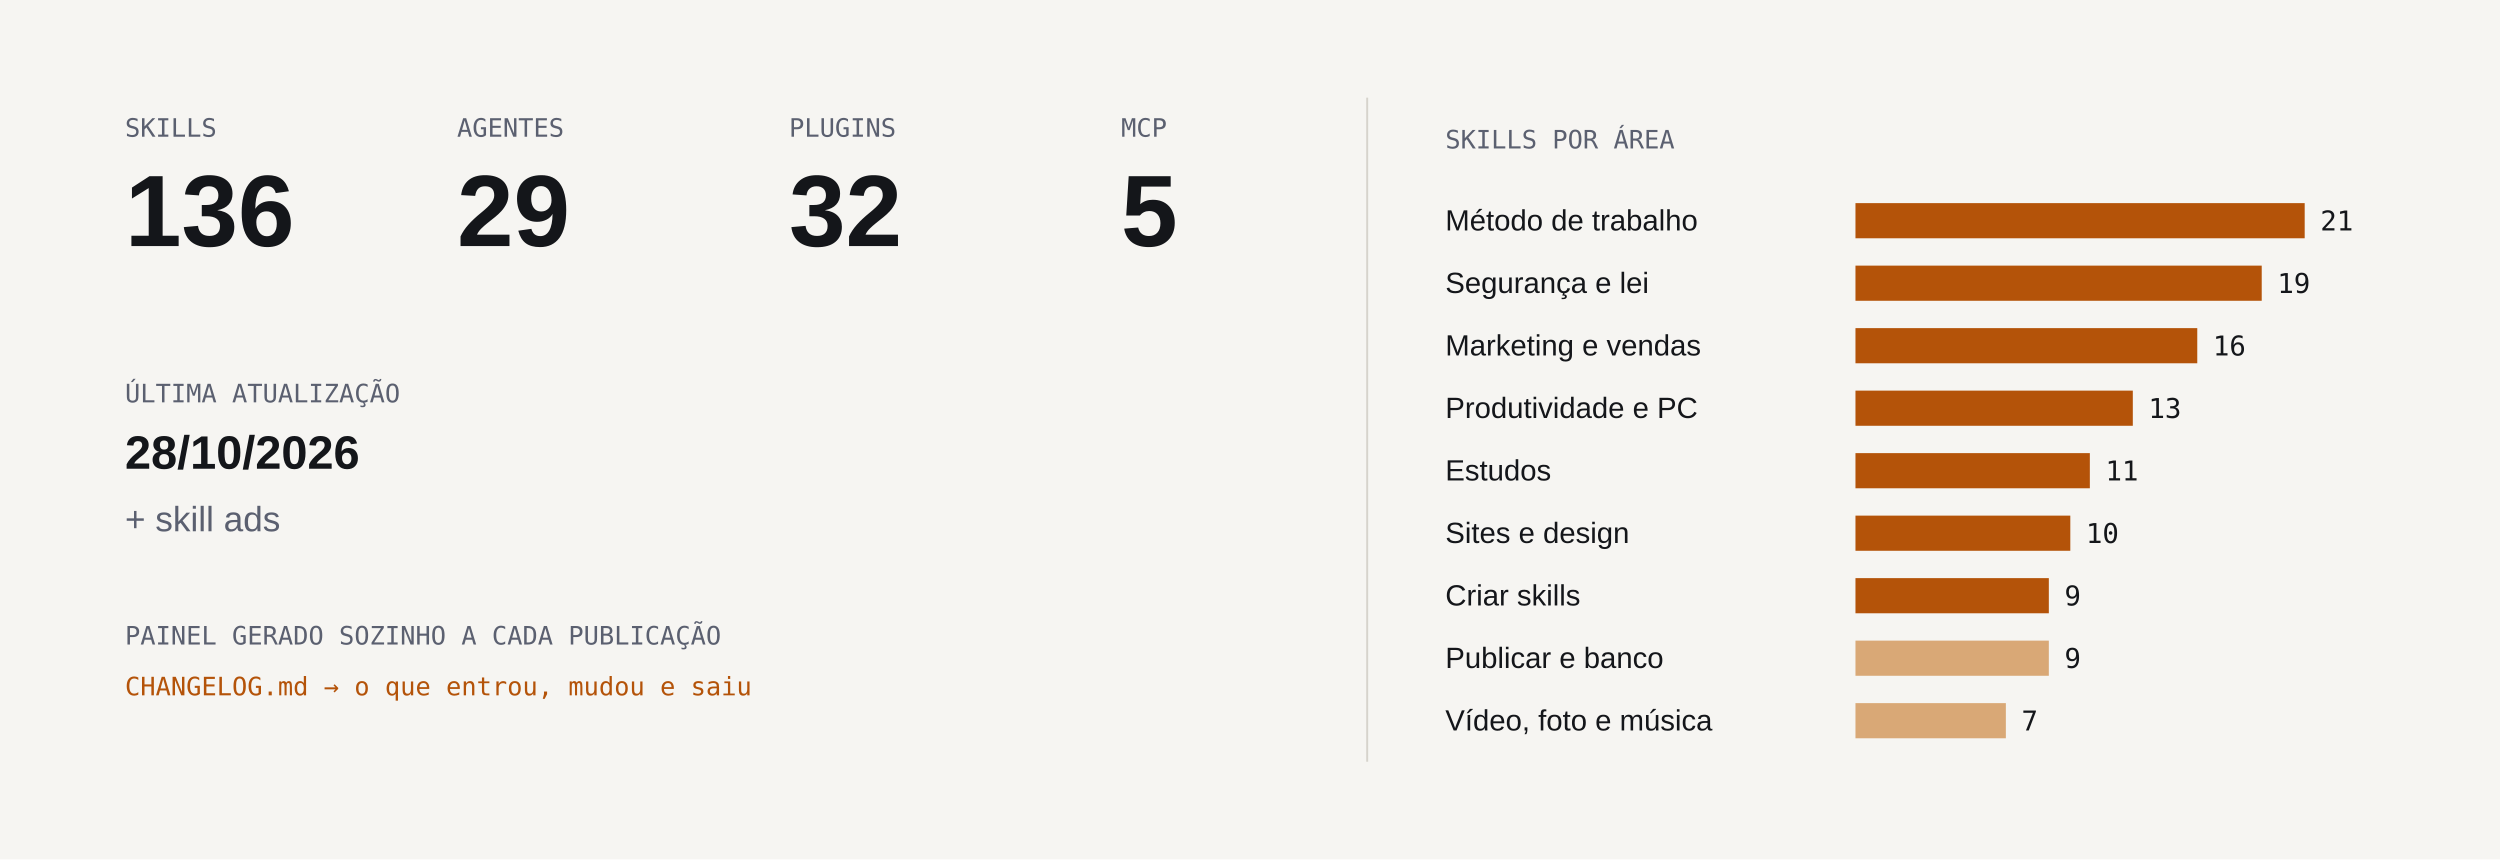
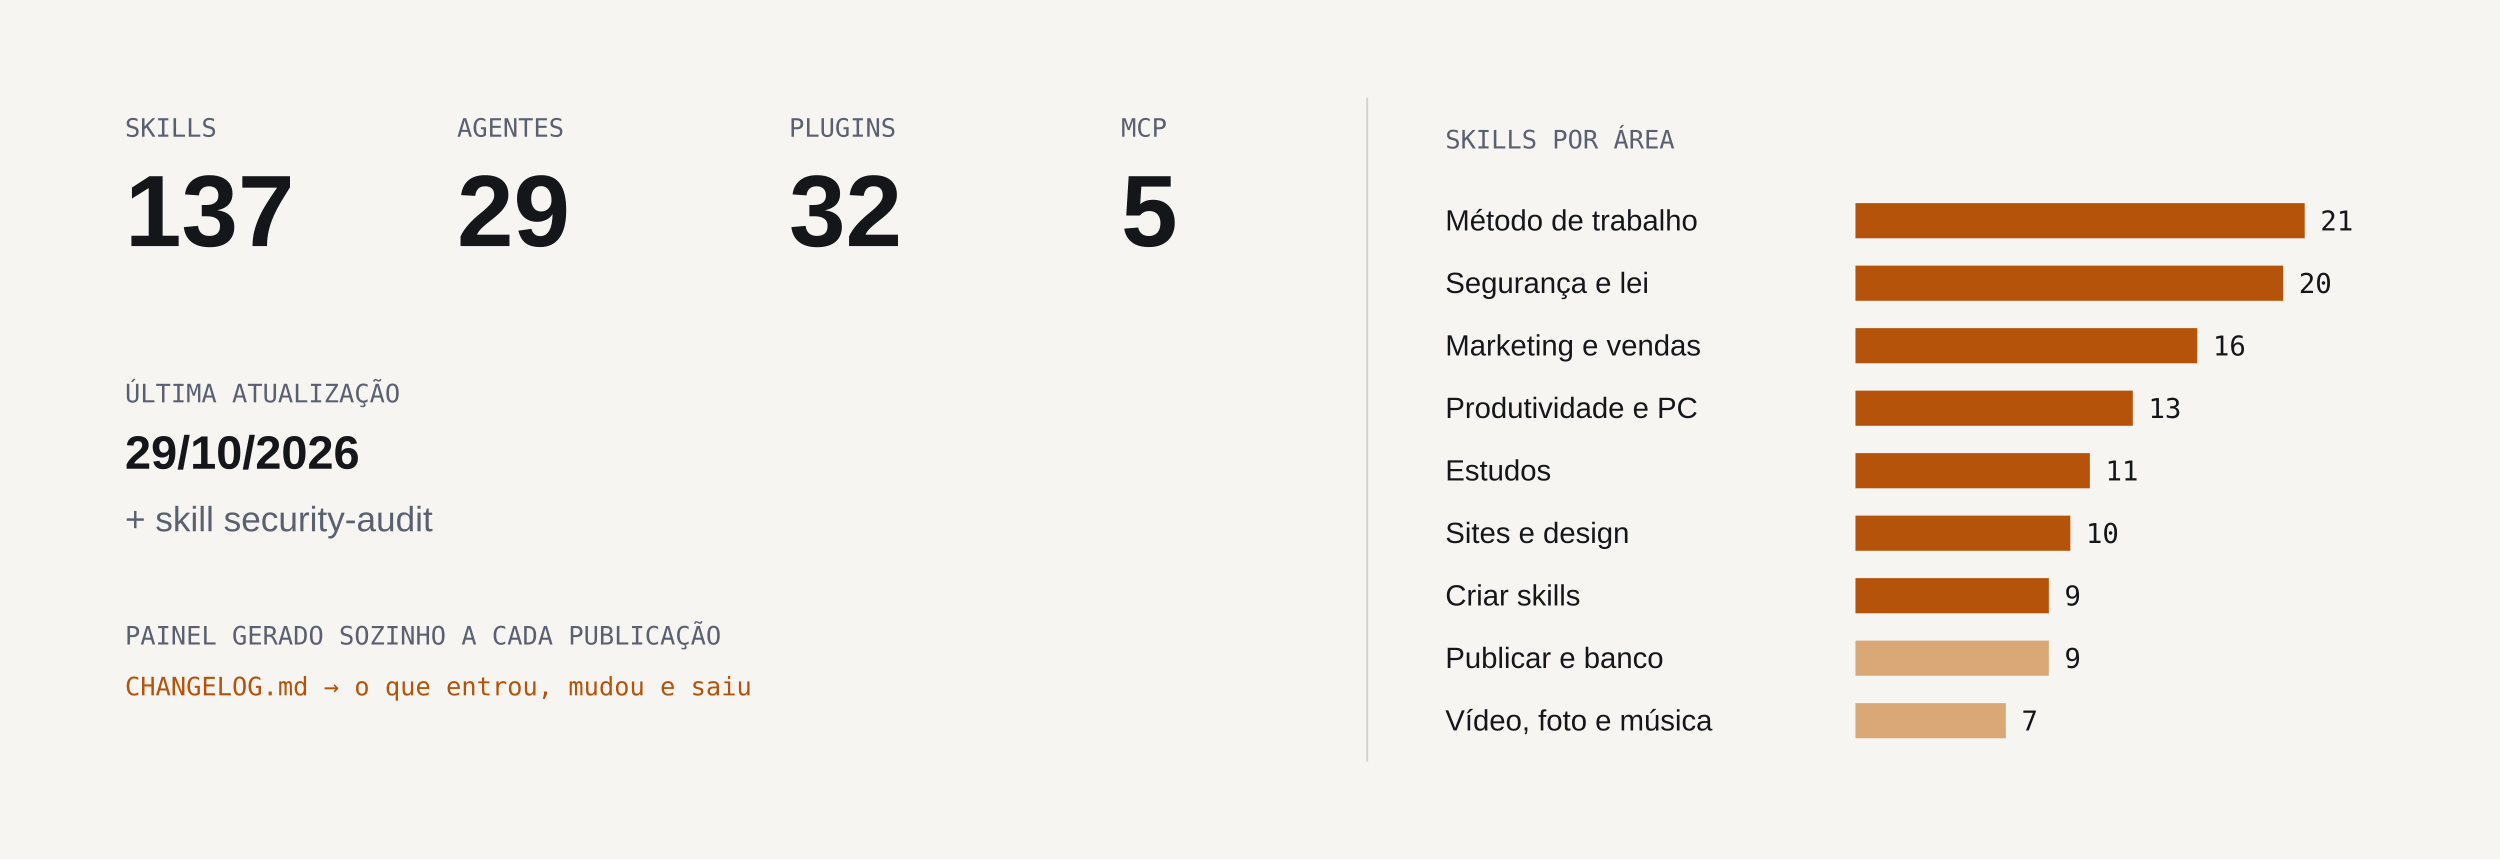
- <svg xmlns="http://www.w3.org/2000/svg" viewBox="0 0 1280 440" width="1280" height="440" role="img" aria-label="Painel do kit: skills por área e última atualização 28/10/2026">
+ <svg xmlns="http://www.w3.org/2000/svg" viewBox="0 0 1280 440" width="1280" height="440" role="img" aria-label="Painel do kit: skills por área e última atualização 29/10/2026">
  <rect width="1280" height="440" fill="#f6f5f2" />
  <text x="64" y="70" font-family="'JetBrains Mono','Cascadia Code',Consolas,'DejaVu Sans Mono',monospace" font-size="13" fill="#5b6070">SKILLS</text>
-   <text x="64" y="126" font-family="'Inter Tight','Segoe UI','Helvetica Neue',Arial,sans-serif" font-size="52" font-weight="700" fill="#14161a">136</text>
+   <text x="64" y="126" font-family="'Inter Tight','Segoe UI','Helvetica Neue',Arial,sans-serif" font-size="52" font-weight="700" fill="#14161a">137</text>
  <text x="234" y="70" font-family="'JetBrains Mono','Cascadia Code',Consolas,'DejaVu Sans Mono',monospace" font-size="13" fill="#5b6070">AGENTES</text>
  <text x="234" y="126" font-family="'Inter Tight','Segoe UI','Helvetica Neue',Arial,sans-serif" font-size="52" font-weight="700" fill="#14161a">29</text>
  <text x="404" y="70" font-family="'JetBrains Mono','Cascadia Code',Consolas,'DejaVu Sans Mono',monospace" font-size="13" fill="#5b6070">PLUGINS</text>
  <text x="404" y="126" font-family="'Inter Tight','Segoe UI','Helvetica Neue',Arial,sans-serif" font-size="52" font-weight="700" fill="#14161a">32</text>
  <text x="574" y="70" font-family="'JetBrains Mono','Cascadia Code',Consolas,'DejaVu Sans Mono',monospace" font-size="13" fill="#5b6070">MCP</text>
  <text x="574" y="126" font-family="'Inter Tight','Segoe UI','Helvetica Neue',Arial,sans-serif" font-size="52" font-weight="700" fill="#14161a">5</text>
  <text x="64" y="206" font-family="'JetBrains Mono','Cascadia Code',Consolas,'DejaVu Sans Mono',monospace" font-size="13" fill="#5b6070">ÚLTIMA ATUALIZAÇÃO</text>
-   <text x="64" y="240" font-family="'Inter Tight','Segoe UI','Helvetica Neue',Arial,sans-serif" font-size="24" font-weight="700" fill="#14161a">28/10/2026</text>
-   <text x="64" y="272" font-family="'Inter Tight','Segoe UI','Helvetica Neue',Arial,sans-serif" font-size="18" fill="#5b6070">+ skill ads</text>
+   <text x="64" y="240" font-family="'Inter Tight','Segoe UI','Helvetica Neue',Arial,sans-serif" font-size="24" font-weight="700" fill="#14161a">29/10/2026</text>
+   <text x="64" y="272" font-family="'Inter Tight','Segoe UI','Helvetica Neue',Arial,sans-serif" font-size="18" fill="#5b6070">+ skill security-audit</text>
  <text x="64" y="330" font-family="'JetBrains Mono','Cascadia Code',Consolas,'DejaVu Sans Mono',monospace" font-size="13" fill="#5b6070">PAINEL GERADO SOZINHO A CADA PUBLICAÇÃO</text>
  <text x="64" y="356" font-family="'JetBrains Mono','Cascadia Code',Consolas,'DejaVu Sans Mono',monospace" font-size="13" fill="#b45309">CHANGELOG.md → o que entrou, mudou e saiu</text>
  <line x1="700" y1="50" x2="700" y2="390" stroke="#d6d3cc" />
  <text x="740" y="76" font-family="'JetBrains Mono','Cascadia Code',Consolas,'DejaVu Sans Mono',monospace" font-size="13" fill="#5b6070">SKILLS POR ÁREA</text>
  <text x="740" y="118" font-family="'Inter Tight','Segoe UI','Helvetica Neue',Arial,sans-serif" font-size="15" fill="#14161a">Método de trabalho</text>
  <rect x="950" y="104" width="230" height="18" fill="#b45309" />
  <text x="1188" y="118" font-family="'JetBrains Mono','Cascadia Code',Consolas,'DejaVu Sans Mono',monospace" font-size="14" fill="#14161a">21</text>
  <text x="740" y="150" font-family="'Inter Tight','Segoe UI','Helvetica Neue',Arial,sans-serif" font-size="15" fill="#14161a">Segurança e lei</text>
-   <rect x="950" y="136" width="208" height="18" fill="#b45309" />
-   <text x="1166" y="150" font-family="'JetBrains Mono','Cascadia Code',Consolas,'DejaVu Sans Mono',monospace" font-size="14" fill="#14161a">19</text>
+   <rect x="950" y="136" width="219" height="18" fill="#b45309" />
+   <text x="1177" y="150" font-family="'JetBrains Mono','Cascadia Code',Consolas,'DejaVu Sans Mono',monospace" font-size="14" fill="#14161a">20</text>
  <text x="740" y="182" font-family="'Inter Tight','Segoe UI','Helvetica Neue',Arial,sans-serif" font-size="15" fill="#14161a">Marketing e vendas</text>
  <rect x="950" y="168" width="175" height="18" fill="#b45309" />
  <text x="1133" y="182" font-family="'JetBrains Mono','Cascadia Code',Consolas,'DejaVu Sans Mono',monospace" font-size="14" fill="#14161a">16</text>
  <text x="740" y="214" font-family="'Inter Tight','Segoe UI','Helvetica Neue',Arial,sans-serif" font-size="15" fill="#14161a">Produtividade e PC</text>
  <rect x="950" y="200" width="142" height="18" fill="#b45309" />
  <text x="1100" y="214" font-family="'JetBrains Mono','Cascadia Code',Consolas,'DejaVu Sans Mono',monospace" font-size="14" fill="#14161a">13</text>
  <text x="740" y="246" font-family="'Inter Tight','Segoe UI','Helvetica Neue',Arial,sans-serif" font-size="15" fill="#14161a">Estudos</text>
  <rect x="950" y="232" width="120" height="18" fill="#b45309" />
  <text x="1078" y="246" font-family="'JetBrains Mono','Cascadia Code',Consolas,'DejaVu Sans Mono',monospace" font-size="14" fill="#14161a">11</text>
  <text x="740" y="278" font-family="'Inter Tight','Segoe UI','Helvetica Neue',Arial,sans-serif" font-size="15" fill="#14161a">Sites e design</text>
  <rect x="950" y="264" width="110" height="18" fill="#b45309" />
  <text x="1068" y="278" font-family="'JetBrains Mono','Cascadia Code',Consolas,'DejaVu Sans Mono',monospace" font-size="14" fill="#14161a">10</text>
  <text x="740" y="310" font-family="'Inter Tight','Segoe UI','Helvetica Neue',Arial,sans-serif" font-size="15" fill="#14161a">Criar skills</text>
  <rect x="950" y="296" width="99" height="18" fill="#b45309" />
  <text x="1057" y="310" font-family="'JetBrains Mono','Cascadia Code',Consolas,'DejaVu Sans Mono',monospace" font-size="14" fill="#14161a">9</text>
  <text x="740" y="342" font-family="'Inter Tight','Segoe UI','Helvetica Neue',Arial,sans-serif" font-size="15" fill="#14161a">Publicar e banco</text>
  <rect x="950" y="328" width="99" height="18" fill="#d9a876" />
  <text x="1057" y="342" font-family="'JetBrains Mono','Cascadia Code',Consolas,'DejaVu Sans Mono',monospace" font-size="14" fill="#14161a">9</text>
  <text x="740" y="374" font-family="'Inter Tight','Segoe UI','Helvetica Neue',Arial,sans-serif" font-size="15" fill="#14161a">Vídeo, foto e música</text>
  <rect x="950" y="360" width="77" height="18" fill="#d9a876" />
  <text x="1035" y="374" font-family="'JetBrains Mono','Cascadia Code',Consolas,'DejaVu Sans Mono',monospace" font-size="14" fill="#14161a">7</text>
</svg>
